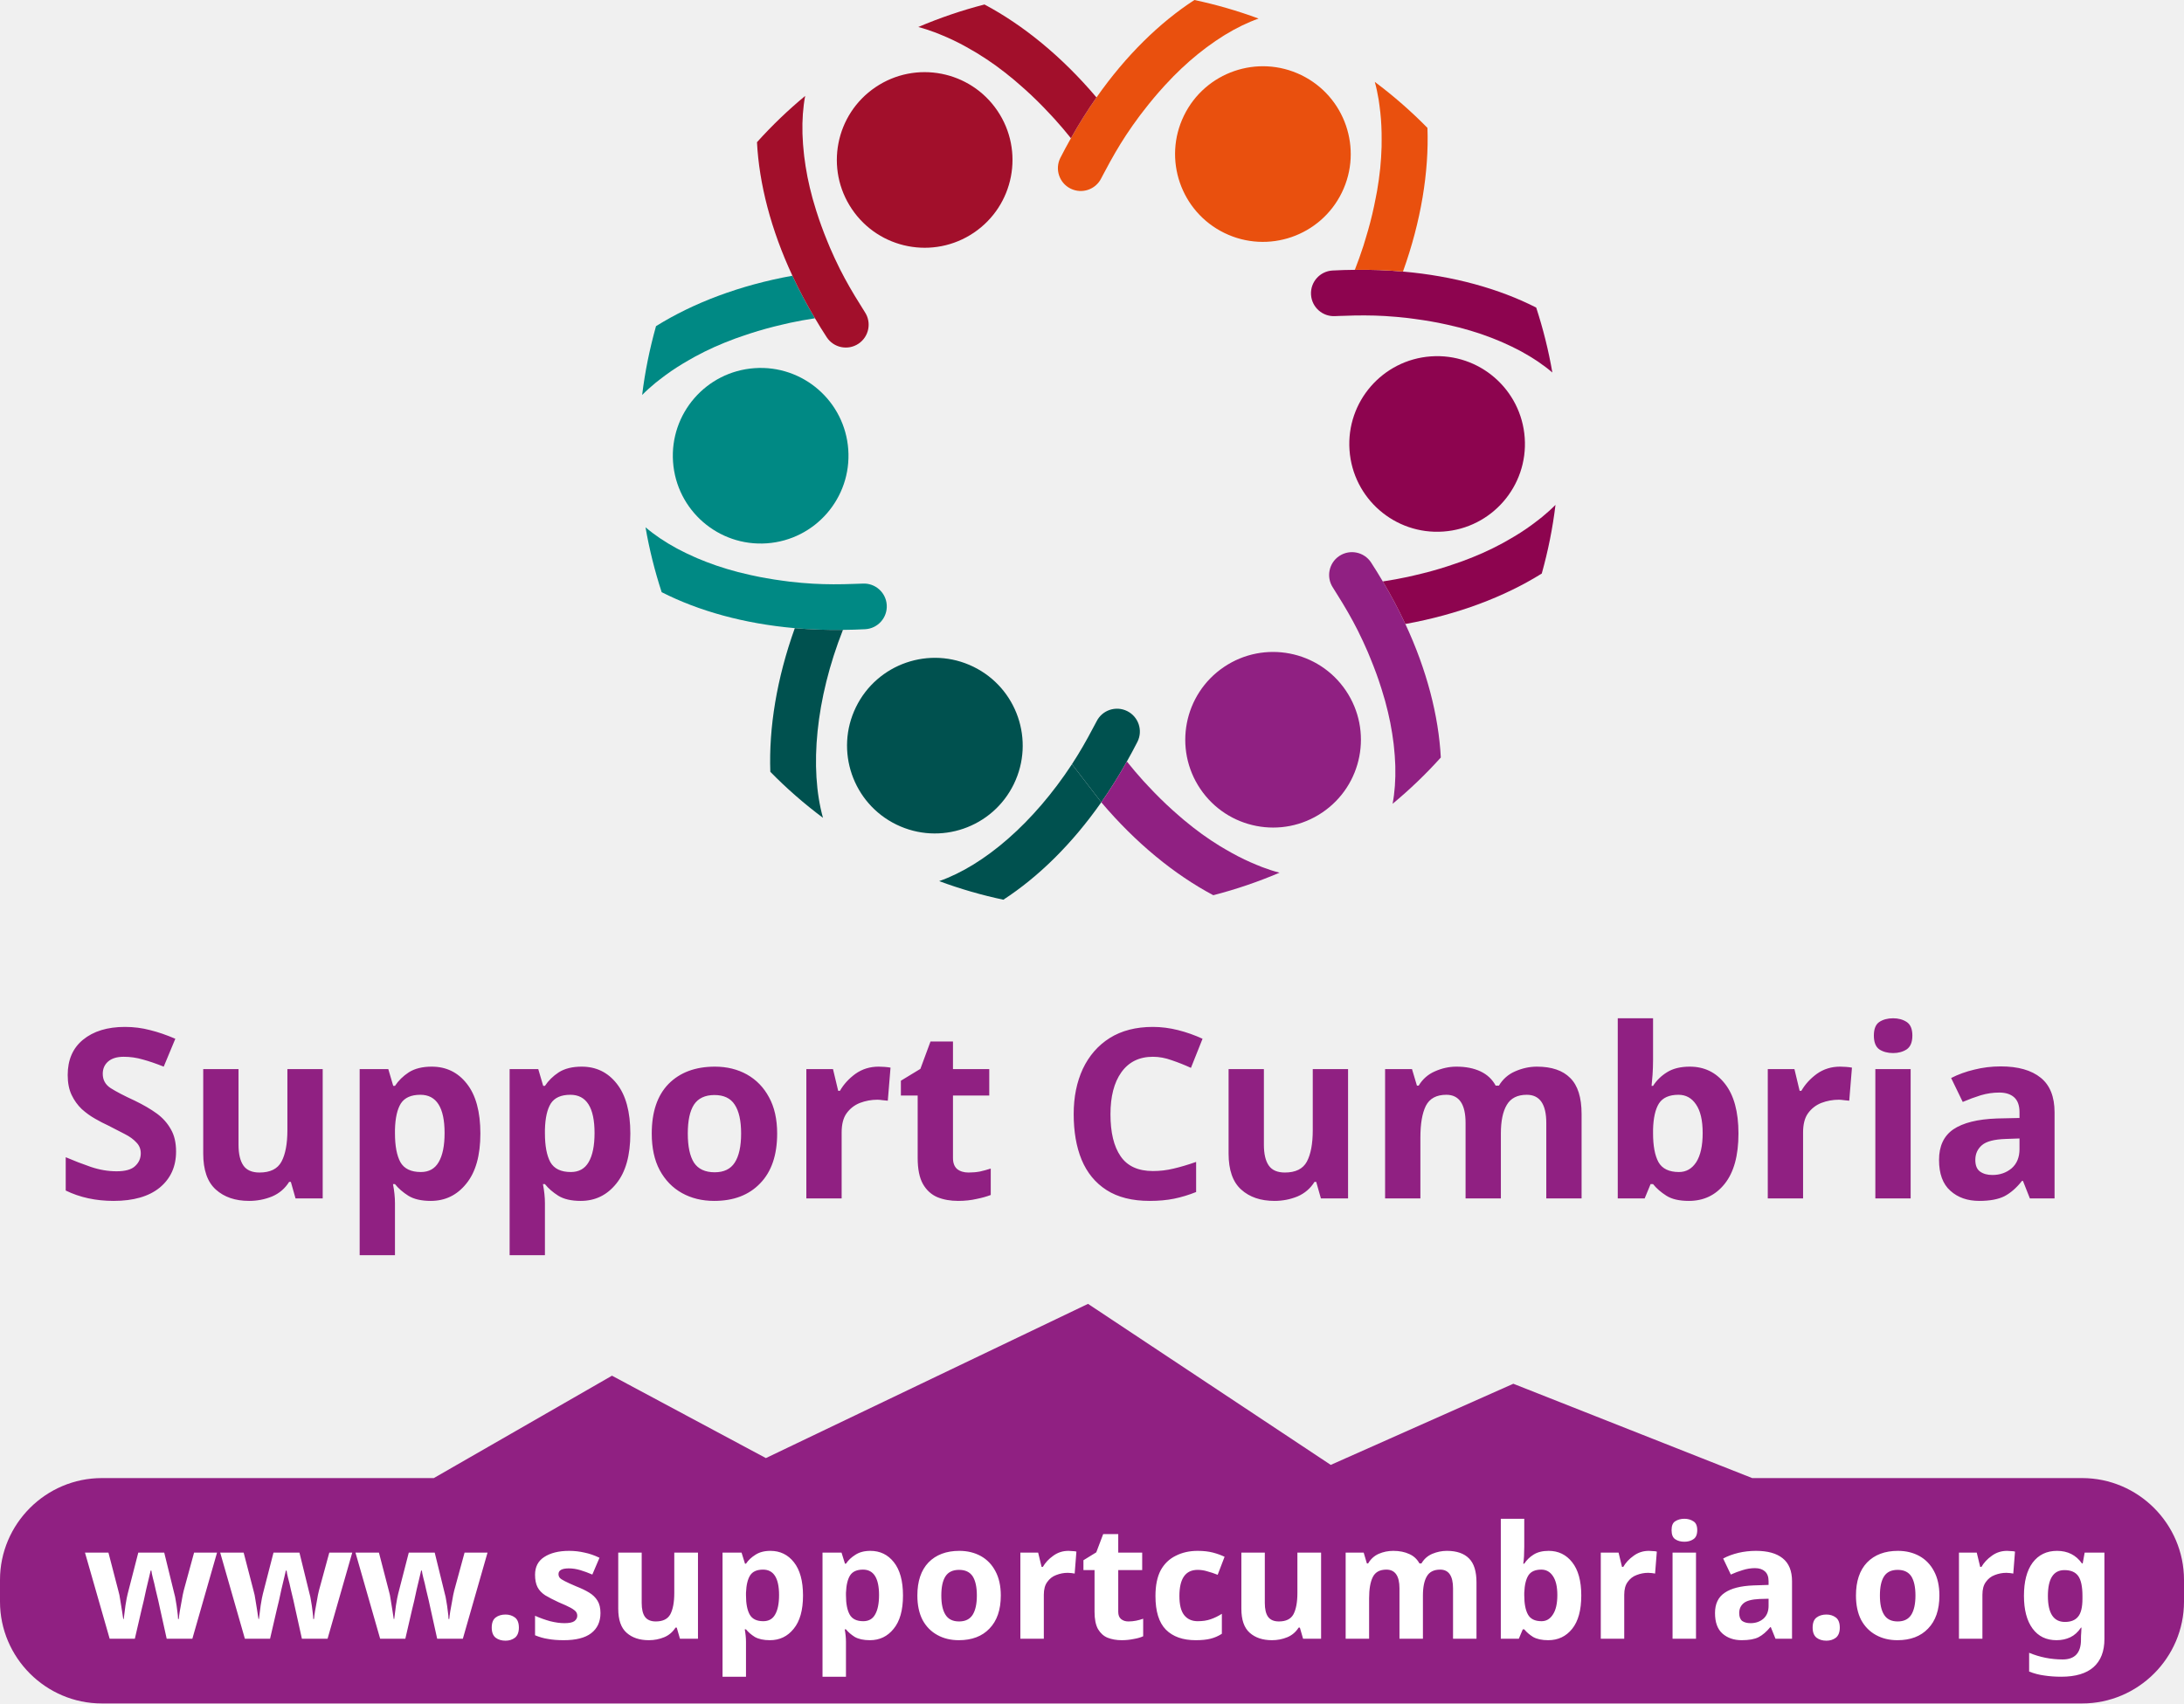
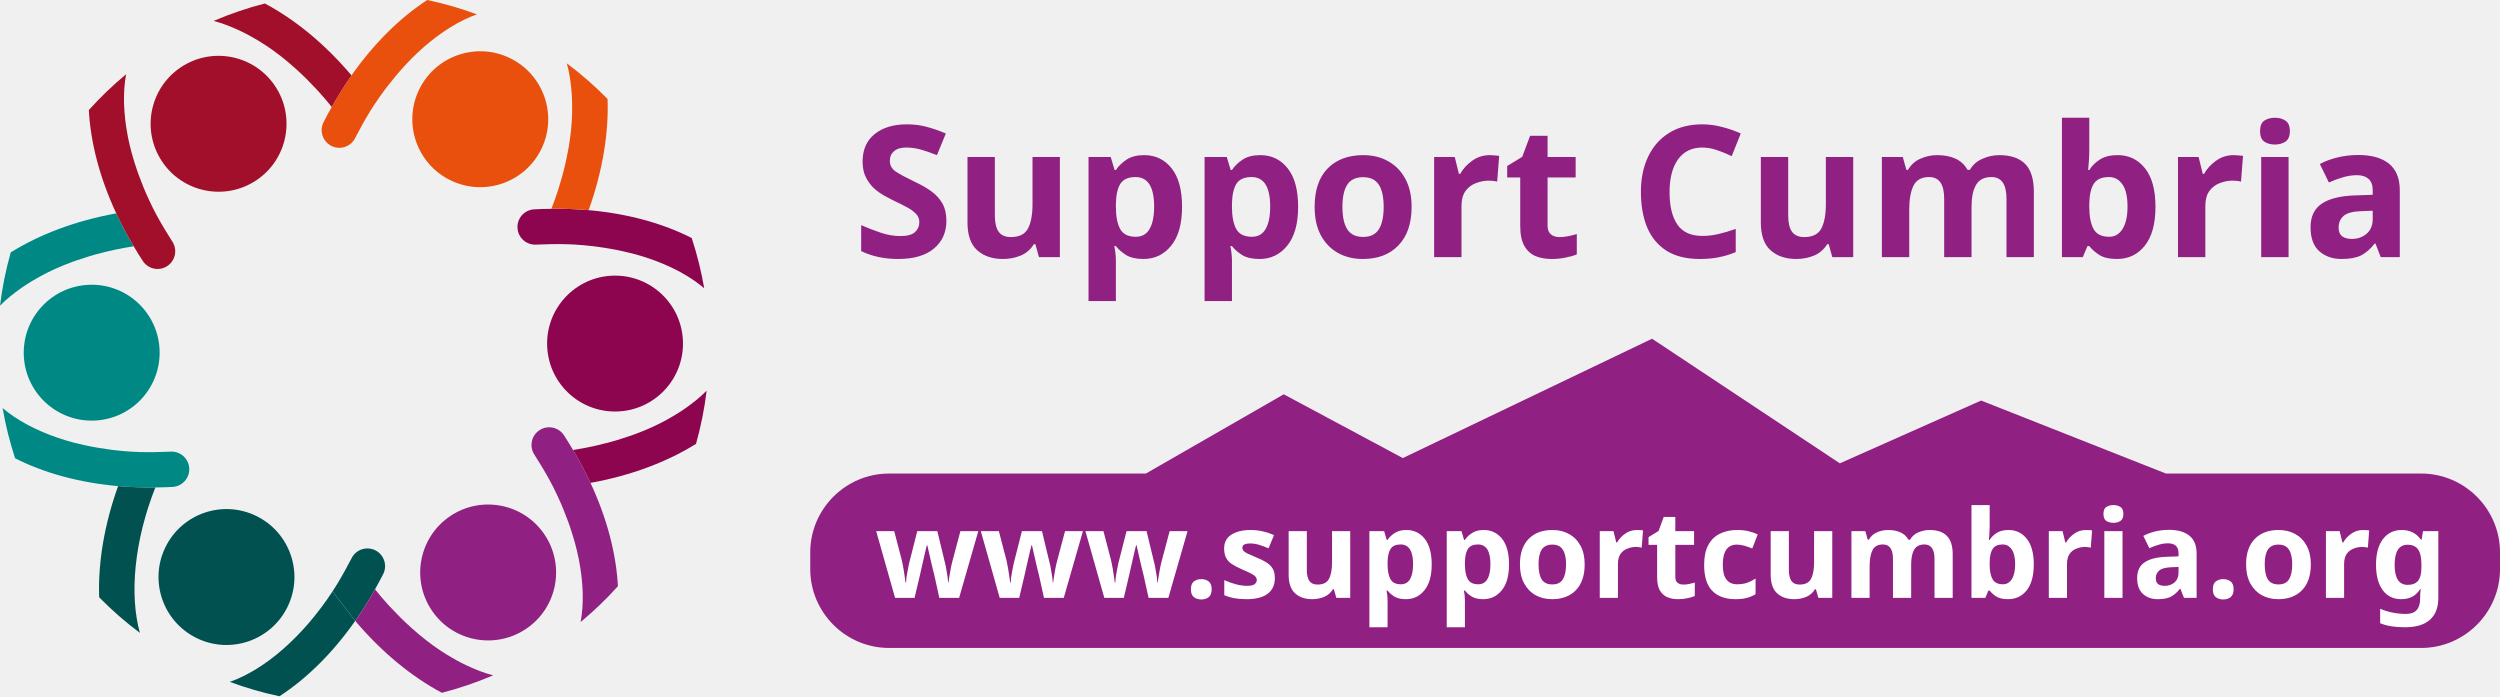
- <svg xmlns="http://www.w3.org/2000/svg" viewBox="0 0 184.32 143.798" height="143.798" width="184.32" xml:space="preserve" id="svg2" version="1.1">
+ <svg xmlns="http://www.w3.org/2000/svg" version="1.1" id="svg2" xml:space="preserve" width="272.704" height="75.949" viewBox="0 0 272.704 75.949">
  <defs id="defs6">
-     <clipPath id="clipPath18" clipPathUnits="userSpaceOnUse">
-       <path id="path16" d="M 0,595.276 H 841.89 V 0 H 0 Z" />
+     <clipPath clipPathUnits="userSpaceOnUse" id="clipPath18">
+       <path d="M 0,595.276 H 841.89 V 0 H 0 Z" id="path16" />
    </clipPath>
-     <clipPath id="clipPath34" clipPathUnits="userSpaceOnUse">
-       <path id="path32" d="M 0,595.276 H 841.89 V 0 H 0 Z" />
-     </clipPath>
-     <clipPath id="clipPath206" clipPathUnits="userSpaceOnUse">
-       <path id="path204" d="M 0,595.276 H 841.89 V 0 H 0 Z" />
-     </clipPath>
-     <clipPath id="clipPath222" clipPathUnits="userSpaceOnUse">
-       <path id="path220" d="M 0,595.276 H 841.89 V 0 H 0 Z" />
-     </clipPath>
-     <clipPath id="clipPath494" clipPathUnits="userSpaceOnUse">
-       <path id="path492" d="M 0,595.276 H 841.89 V 0 H 0 Z" />
-     </clipPath>
-     <clipPath id="clipPath510" clipPathUnits="userSpaceOnUse">
-       <path id="path508" d="M 0,595.276 H 841.89 V 0 H 0 Z" />
-     </clipPath>
-     <clipPath id="clipPath782" clipPathUnits="userSpaceOnUse">
-       <path id="path780" d="M 0,595.276 H 841.89 V 0 H 0 Z" />
-     </clipPath>
-     <clipPath id="clipPath800" clipPathUnits="userSpaceOnUse">
-       <path id="path798" d="M 0,595.276 H 841.89 V 0 H 0 Z" />
-     </clipPath>
-     <clipPath id="clipPath1072" clipPathUnits="userSpaceOnUse">
-       <path id="path1070" d="M 0,595.276 H 841.89 V 0 H 0 Z" />
-     </clipPath>
-     <clipPath id="clipPath1088" clipPathUnits="userSpaceOnUse">
-       <path id="path1086" d="M 0,595.276 H 841.89 V 0 H 0 Z" />
+     <clipPath clipPathUnits="userSpaceOnUse" id="clipPath34">
+       <path d="M 0,595.276 H 841.89 V 0 H 0 Z" id="path32" />
    </clipPath>
  </defs>
-   <g transform="matrix(1.333333,0,0,-1.333333,-391.0937,560.0356)" id="g10">
-     <g transform="translate(172.5254,-54.76657)" id="g12">
-       <g clip-path="url(#clipPath18)" id="g14">
-         <g transform="translate(252.5879,381.2141)" id="g20">
-           <path id="path22" style="fill:#902082;fill-opacity:1;fill-rule:nonzero;stroke:none" d="M 0,0 H -20.883 L -36.005,5.972 -47.561,0.835 -62.925,11.03 -83.315,1.266 -93.056,6.482 -104.334,0 h -21.013 c -3.546,0 -6.446,-2.901 -6.446,-6.446 v -1.376 c 0,-3.546 2.9,-6.447 6.446,-6.447 H 0 c 3.546,0 6.447,2.901 6.447,6.447 v 1.376 C 6.447,-2.901 3.546,0 0,0" />
-         </g>
+   <g transform="matrix(1.333333,0,0,-1.333333,-72.67609,559.9403)" id="g12">
+     <g clip-path="url(#clipPath18)" id="g14">
+       <g transform="translate(252.5879,381.2141)" id="g20">
+         <path id="path22" style="fill:#902082;fill-opacity:1;fill-rule:nonzero;stroke:none" d="M 0,0 H -20.883 L -36.005,5.972 -47.561,0.835 -62.925,11.03 -83.315,1.266 -93.056,6.482 -104.334,0 h -21.013 c -3.546,0 -6.446,-2.901 -6.446,-6.446 v -1.376 c 0,-3.546 2.9,-6.447 6.446,-6.447 H 0 c 3.546,0 6.447,2.901 6.447,6.447 v 1.376 C 6.447,-2.901 3.546,0 0,0" />
      </g>
    </g>
-     <text y="-316.277" x="298.607" id="text26" style="font-variant:normal;font-weight:bold;font-stretch:normal;font-size:10px;font-family:'Futura Md BT';-inkscape-font-specification:FuturaBT-Bold;writing-mode:lr-tb;fill:#ffffff;fill-opacity:1;fill-rule:nonzero;stroke:none" transform="scale(1,-1)">
-       <tspan id="tspan24" y="-316.277" x="298.607 306.697 314.787 322.151 325.331 330.231 336.601 343.261 349.921 356.211 360.741 364.331 369.001 375.371 384.911 391.571 396.101 399.281 405.941 409.121 415.411 419.941">www.supportcumbria.org</tspan>
-     </text>
-     <g transform="translate(172.5254,-54.76657)" id="g28">
-       <g clip-path="url(#clipPath34)" id="g30">
-         <g transform="translate(176.9233,436.4885)" id="g36">
-           <path id="path38" style="fill:#008984;fill-opacity:1;fill-rule:nonzero;stroke:none" d="m 0,0 c 0,0.005 0,0.009 -0.001,0.014 -0.056,0.79 -0.737,1.39 -1.53,1.342 C -1.711,1.345 -1.888,1.346 -2.067,1.338 -2.946,1.303 -3.814,1.302 -4.66,1.35 -5.166,1.378 -5.662,1.425 -6.152,1.481 -6.297,1.498 -6.438,1.519 -6.581,1.538 -6.935,1.585 -7.284,1.639 -7.627,1.7 c -0.144,0.025 -0.287,0.051 -0.429,0.079 -0.38,0.075 -0.752,0.158 -1.117,0.25 -0.079,0.02 -0.161,0.037 -0.241,0.057 -0.461,0.122 -0.91,0.256 -1.343,0.403 -0.012,0.004 -0.023,0.008 -0.034,0.012 -0.415,0.141 -0.811,0.296 -1.195,0.458 -0.065,0.028 -0.128,0.057 -0.192,0.085 -0.348,0.153 -0.683,0.314 -1.004,0.484 -0.042,0.022 -0.084,0.043 -0.125,0.066 -0.739,0.401 -1.398,0.845 -1.962,1.328 0.24,-1.395 0.585,-2.767 1.022,-4.109 2.344,-1.192 5.225,-1.996 8.428,-2.277 0.988,-0.086 2.004,-0.125 3.046,-0.11 0.469,0.008 0.939,0.014 1.417,0.043 C -0.559,-1.482 0.048,-0.797 0,0" />
-         </g>
-         <g transform="translate(169.3315,440.3947)" id="g40">
-           <path id="path42" style="fill:#008984;fill-opacity:1;fill-rule:nonzero;stroke:none" d="M 0,0 C 3.063,0.215 5.371,2.872 5.156,5.935 4.941,8.997 2.284,11.306 -0.778,11.09 -3.841,10.875 -6.149,8.218 -5.935,5.156 -5.719,2.093 -3.062,-0.215 0,0" />
-         </g>
-         <g transform="translate(167.7793,453.5139)" id="g44">
-           <path id="path46" style="fill:#008984;fill-opacity:1;fill-rule:nonzero;stroke:none" d="M 0,0 C 0.325,0.113 0.655,0.221 0.993,0.323 1.163,0.374 1.333,0.422 1.506,0.47 1.849,0.565 2.197,0.651 2.551,0.733 2.711,0.77 2.869,0.81 3.032,0.844 3.542,0.952 4.061,1.049 4.59,1.128 4.593,1.129 4.597,1.129 4.601,1.13 4.066,2.024 3.592,2.923 3.173,3.823 -0.155,3.222 -3.106,2.1 -5.461,0.63 c -0.403,-1.443 -0.702,-2.898 -0.877,-4.356 0,0 0.001,10e-4 0.001,10e-4 0.26,0.265 0.548,0.521 0.852,0.772 0.094,0.078 0.197,0.154 0.296,0.231 0.222,0.173 0.451,0.342 0.692,0.508 0.12,0.082 0.242,0.163 0.367,0.243 0.251,0.161 0.511,0.317 0.779,0.469 0.121,0.068 0.237,0.138 0.36,0.204 0.394,0.212 0.801,0.417 1.227,0.608 0.427,0.191 0.873,0.369 1.329,0.539 0.143,0.052 0.29,0.1 0.435,0.151" />
-         </g>
-         <g transform="translate(172.3691,454.6423)" id="g48">
-           <path id="path50" style="fill:#008984;fill-opacity:1;fill-rule:nonzero;stroke:none" d="M 0,0 C 0.003,0 0.007,0.001 0.011,0.001 V 0.002 C 0.007,0.001 0.003,0 0,0" />
-         </g>
-         <g transform="translate(170.811,454.3581)" id="g52">
-           <path id="path54" style="fill:#008984;fill-opacity:1;fill-rule:nonzero;stroke:none" d="M 0,0 C -0.163,-0.034 -0.32,-0.074 -0.481,-0.111 -0.32,-0.074 -0.163,-0.034 0,0" />
-         </g>
-         <g transform="translate(164.7451,439.5324)" id="g56">
-           <path id="path58" style="fill:#008984;fill-opacity:1;fill-rule:nonzero;stroke:none" d="M 0,0 C 0.064,-0.028 0.127,-0.057 0.192,-0.084 0.127,-0.057 0.064,-0.028 0,0" />
-         </g>
-         <g transform="translate(163.7412,440.0168)" id="g60">
-           <path id="path62" style="fill:#008984;fill-opacity:1;fill-rule:nonzero;stroke:none" d="M 0,0 C -0.042,0.022 -0.084,0.043 -0.125,0.065 -0.084,0.043 -0.042,0.022 0,0" />
-         </g>
-         <g transform="translate(167.3442,453.3625)" id="g64">
-           <path id="path66" style="fill:#008984;fill-opacity:1;fill-rule:nonzero;stroke:none" d="M 0,0 C 0.143,0.053 0.29,0.101 0.435,0.151 0.29,0.101 0.143,0.053 0,0" />
-         </g>
-         <g transform="translate(166.0156,452.8239)" id="g68">
-           <path id="path70" style="fill:#008984;fill-opacity:1;fill-rule:nonzero;stroke:none" d="M 0,0 Z" />
-         </g>
-         <g transform="translate(163.6494,451.5427)" id="g72">
-           <path id="path74" style="fill:#008984;fill-opacity:1;fill-rule:nonzero;stroke:none" d="M 0,0 C -0.125,-0.08 -0.247,-0.161 -0.367,-0.243 -0.247,-0.161 -0.125,-0.08 0,0" />
-         </g>
-         <g transform="translate(167.5098,438.5749)" id="g76">
-           <path id="path78" style="fill:#008984;fill-opacity:1;fill-rule:nonzero;stroke:none" d="M 0,0 C 0.079,-0.021 0.161,-0.038 0.241,-0.058 0.161,-0.038 0.079,-0.021 0,0" />
-         </g>
-         <g transform="translate(168.8672,438.2673)" id="g80">
-           <path id="path82" style="fill:#008984;fill-opacity:1;fill-rule:nonzero;stroke:none" d="M 0,0 C 0.142,-0.028 0.285,-0.054 0.429,-0.079 0.285,-0.054 0.142,-0.028 0,0" />
-         </g>
-         <g transform="translate(164.7881,452.216)" id="g84">
-           <path id="path86" style="fill:#008984;fill-opacity:1;fill-rule:nonzero;stroke:none" d="M 0,0 C -0.123,-0.066 -0.239,-0.136 -0.359,-0.204 -0.239,-0.136 -0.123,-0.066 0,0" />
-         </g>
-         <g transform="translate(166.1323,438.9895)" id="g88">
-           <path id="path90" style="fill:#008984;fill-opacity:1;fill-rule:nonzero;stroke:none" d="M 0,0 C 0.011,-0.004 0.022,-0.008 0.034,-0.012 0.022,-0.008 0.011,-0.004 0,0" />
-         </g>
-         <g transform="translate(162.5903,450.7917)" id="g92">
-           <path id="path94" style="fill:#008984;fill-opacity:1;fill-rule:nonzero;stroke:none" d="M 0,0 C -0.099,-0.077 -0.202,-0.152 -0.296,-0.231 -0.202,-0.152 -0.099,-0.077 0,0" />
-         </g>
-         <g transform="translate(170.3423,438.0266)" id="g96">
-           <path id="path98" style="fill:#008984;fill-opacity:1;fill-rule:nonzero;stroke:none" d="M 0,0 C 0.143,-0.019 0.284,-0.04 0.429,-0.057 0.285,-0.04 0.143,-0.019 0,0" />
-         </g>
-         <g transform="translate(169.2852,453.9841)" id="g100">
-           <path id="path102" style="fill:#008984;fill-opacity:1;fill-rule:nonzero;stroke:none" d="M 0,0 C -0.173,-0.048 -0.343,-0.097 -0.513,-0.147 -0.343,-0.097 -0.172,-0.048 0,0" />
-         </g>
-         <g transform="translate(190.5029,424.0002)" id="g104">
-           <path id="path106" style="fill:#00514f;fill-opacity:1;fill-rule:nonzero;stroke:none" d="M 0,0 C 0.569,0.813 1.111,1.673 1.619,2.583 1.847,2.994 2.076,3.403 2.29,3.832 2.646,4.547 2.356,5.415 1.642,5.772 1.638,5.773 1.634,5.776 1.629,5.778 0.917,6.125 0.057,5.834 -0.297,5.124 -0.378,4.962 -0.467,4.81 -0.551,4.65 -0.959,3.872 -1.393,3.119 -1.857,2.411 V 2.41" />
-         </g>
-         <g transform="translate(182.4048,432.5827)" id="g108">
-           <path id="path110" style="fill:#00514f;fill-opacity:1;fill-rule:nonzero;stroke:none" d="m 0,0 c -2.76,1.345 -6.087,0.198 -7.433,-2.562 -1.344,-2.759 -0.197,-6.087 2.562,-7.432 2.761,-1.345 6.088,-0.198 7.433,2.562 C 3.907,-4.672 2.76,-1.345 0,0" />
-         </g>
-         <g transform="translate(171.104,435.0246)" id="g112">
-           <path id="path114" style="fill:#00514f;fill-opacity:1;fill-rule:nonzero;stroke:none" d="m 0,0 c -1.147,-3.191 -1.649,-6.315 -1.55,-9.096 1.024,-1.045 2.137,-2.019 3.332,-2.912 C 0.916,-8.882 1.316,-4.492 3.046,-0.11 2.004,-0.125 0.989,-0.086 0,0" />
-         </g>
-         <g transform="translate(188.646,426.4104)" id="g116">
-           <path id="path118" style="fill:#00514f;fill-opacity:1;fill-rule:nonzero;stroke:none" d="m 0,0 v 0 c -2.435,-3.717 -5.545,-6.397 -8.404,-7.402 1.34,-0.498 2.697,-0.887 4.062,-1.177 2.21,1.434 4.351,3.53 6.199,6.169" />
-         </g>
-         <g transform="translate(207.3662,433.5261)" id="g120">
-           <path id="path122" style="fill:#902082;fill-opacity:1;fill-rule:nonzero;stroke:none" d="M 0,0 C -0.196,0.453 -0.404,0.906 -0.632,1.359 -0.404,0.906 -0.196,0.453 0,0" />
-         </g>
-         <g transform="translate(208.9424,423.9045)" id="g124">
-           <path id="path126" style="fill:#902082;fill-opacity:1;fill-rule:nonzero;stroke:none" d="M 0,0 C 0.138,0.731 0.193,1.526 0.171,2.369 0.192,1.527 0.137,0.731 0,0" />
-         </g>
-         <g transform="translate(205.9854,431.0686)" id="g128">
-           <path id="path130" style="fill:#902082;fill-opacity:1;fill-rule:nonzero;stroke:none" d="m 0,0 c -1.717,2.544 -5.172,3.215 -7.717,1.498 -2.545,-1.718 -3.216,-5.173 -1.498,-7.718 1.717,-2.545 5.173,-3.215 7.717,-1.498 C 1.047,-6 1.718,-2.545 0,0" />
-         </g>
-         <g transform="translate(209.7495,435.2883)" id="g132">
-           <path id="path134" style="fill:#902082;fill-opacity:1;fill-rule:nonzero;stroke:none" d="M 0,0 V 0 C -0.419,0.899 -0.893,1.798 -1.428,2.693 -1.668,3.096 -1.909,3.499 -2.173,3.899 -2.614,4.565 -3.511,4.748 -4.177,4.308 -4.181,4.305 -4.185,4.302 -4.189,4.3 -4.845,3.857 -5.023,2.966 -4.586,2.304 -4.486,2.153 -4.398,2 -4.302,1.848 c 0.47,-0.744 0.905,-1.495 1.286,-2.251 0.229,-0.453 0.436,-0.907 0.633,-1.359 0.057,-0.134 0.11,-0.267 0.165,-0.4 0.136,-0.33 0.265,-0.66 0.384,-0.987 0.049,-0.138 0.099,-0.274 0.145,-0.411 0.126,-0.369 0.24,-0.735 0.344,-1.098 0.022,-0.077 0.047,-0.154 0.068,-0.231 0.126,-0.462 0.235,-0.918 0.324,-1.367 0.003,-0.014 0.005,-0.027 0.007,-0.041 0.084,-0.428 0.15,-0.849 0.2,-1.262 0.008,-0.068 0.015,-0.136 0.022,-0.204 0.042,-0.382 0.071,-0.757 0.083,-1.122 0.002,-0.044 0.004,-0.087 0.005,-0.13 0.022,-0.842 -0.033,-1.637 -0.171,-2.369 1.079,0.895 2.099,1.872 3.051,2.93 C 2.106,-5.823 1.362,-2.92 0,0" />
-         </g>
-         <g transform="translate(200.3525,420.031)" id="g136">
-           <path id="path138" style="fill:#902082;fill-opacity:1;fill-rule:nonzero;stroke:none" d="m 0,0 c -0.264,0.107 -0.53,0.223 -0.797,0.352 -0.128,0.061 -0.257,0.125 -0.385,0.191 -0.269,0.139 -0.539,0.29 -0.809,0.448 -0.114,0.068 -0.229,0.131 -0.343,0.202 -0.382,0.236 -0.764,0.487 -1.145,0.763 0,0 -10e-4,0 -10e-4,0.001 -0.379,0.273 -0.755,0.57 -1.128,0.88 -0.116,0.095 -0.23,0.198 -0.344,0.296 -0.262,0.226 -0.522,0.459 -0.779,0.702 -0.128,0.121 -0.256,0.244 -0.383,0.369 -0.254,0.25 -0.504,0.509 -0.752,0.775 -0.111,0.12 -0.223,0.235 -0.333,0.357 C -7.55,5.728 -7.896,6.13 -8.231,6.552 -8.739,5.642 -9.28,4.782 -9.85,3.969 c 2.187,-2.584 4.636,-4.579 7.09,-5.884 1.431,0.369 2.832,0.846 4.192,1.426 -0.36,0.093 -0.726,0.215 -1.096,0.353 C 0.225,-0.095 0.112,-0.045 0,0" />
-         </g>
-         <g transform="translate(219.0532,451.2092)" id="g140">
-           <path id="path142" style="fill:#8d044f;fill-opacity:1;fill-rule:nonzero;stroke:none" d="M 0,0 C -0.564,0.484 -1.224,0.93 -1.964,1.332 -1.226,0.93 -0.564,0.484 0,0" />
-         </g>
-         <g transform="translate(208.4395,454.7868)" id="g144">
-           <path id="path146" style="fill:#8d044f;fill-opacity:1;fill-rule:nonzero;stroke:none" d="M 0,0 C 0.506,-0.029 1.002,-0.075 1.492,-0.132 1.002,-0.076 0.506,-0.029 0,0" />
-         </g>
-         <g transform="translate(217.3047,447.0749)" id="g148">
-           <path id="path150" style="fill:#8d044f;fill-opacity:1;fill-rule:nonzero;stroke:none" d="M 0,0 C -0.215,3.063 -2.872,5.371 -5.935,5.156 -8.997,4.94 -11.306,2.283 -11.09,-0.779 -10.875,-3.842 -8.218,-6.15 -5.156,-5.935 -2.093,-5.72 0.215,-3.063 0,0" />
-         </g>
-         <g transform="translate(209.9316,454.655)" id="g152">
-           <path id="path154" style="fill:#8d044f;fill-opacity:1;fill-rule:nonzero;stroke:none" d="m 0,0 c 0.145,-0.017 0.287,-0.038 0.43,-0.057 0.354,-0.047 0.704,-0.1 1.048,-0.162 0.143,-0.025 0.285,-0.051 0.426,-0.078 0.382,-0.076 0.757,-0.16 1.123,-0.252 0.078,-0.019 0.159,-0.036 0.236,-0.056 0.462,-0.122 0.912,-0.256 1.345,-0.403 0.014,-0.005 0.026,-0.01 0.04,-0.015 0.412,-0.141 0.808,-0.294 1.19,-0.457 0.065,-0.027 0.128,-0.056 0.191,-0.084 0.35,-0.154 0.688,-0.316 1.01,-0.487 0.039,-0.021 0.079,-0.042 0.118,-0.063 0.74,-0.402 1.4,-0.847 1.965,-1.332 C 8.882,-2.051 8.538,-0.677 8.1,0.666 5.754,1.86 2.872,2.665 -0.333,2.945 -1.323,3.032 -2.338,3.071 -3.38,3.055 -3.85,3.048 -4.319,3.041 -4.797,3.012 -5.594,2.964 -6.202,2.279 -6.153,1.481 c 0,-0.004 10e-4,-0.009 10e-4,-0.014 0.055,-0.79 0.737,-1.389 1.529,-1.342 0.181,0.012 0.358,0.011 0.538,0.018 0.878,0.036 1.747,0.037 2.593,-0.011 0,0 0.548,-0.023 0,0 v 0 C -0.986,0.103 -0.49,0.056 0,0" />
-         </g>
-         <g transform="translate(219.252,442.8288)" id="g156">
-           <path id="path158" style="fill:#8d044f;fill-opacity:1;fill-rule:nonzero;stroke:none" d="M 0,0 C -0.261,-0.264 -0.549,-0.521 -0.854,-0.772 -0.945,-0.848 -1.044,-0.92 -1.14,-0.995 -1.365,-1.17 -1.598,-1.343 -1.843,-1.51 -1.96,-1.59 -2.079,-1.669 -2.201,-1.748 -2.455,-1.911 -2.721,-2.069 -2.993,-2.224 -3.109,-2.29 -3.221,-2.357 -3.34,-2.421 -3.735,-2.633 -4.143,-2.838 -4.571,-3.03 -4.575,-3.032 -4.58,-3.033 -4.584,-3.035 -5.006,-3.225 -5.448,-3.4 -5.899,-3.568 -6.041,-3.62 -6.187,-3.668 -6.331,-3.718 -6.657,-3.832 -6.988,-3.94 -7.327,-4.042 -7.496,-4.092 -7.665,-4.141 -7.836,-4.188 -8.18,-4.283 -8.53,-4.37 -8.884,-4.452 -9.043,-4.489 -9.2,-4.528 -9.361,-4.562 c -0.514,-0.108 -1.036,-0.207 -1.569,-0.286 0.534,-0.894 1.009,-1.793 1.428,-2.693 3.328,0.601 6.277,1.723 8.633,3.193 C -0.465,-2.908 -0.175,-1.456 0,0" />
-         </g>
-         <g transform="translate(209.8906,438.2668)" id="g160">
-           <path id="path162" style="fill:#8d044f;fill-opacity:1;fill-rule:nonzero;stroke:none" d="M 0,0 C -0.514,-0.108 -1.036,-0.207 -1.569,-0.286 -1.036,-0.207 -0.514,-0.108 0,0" />
-         </g>
-         <g transform="translate(203.168,470.0363)" id="g164">
-           <path id="path166" style="fill:#e9500e;fill-opacity:1;fill-rule:nonzero;stroke:none" d="m 0,0 c -2.76,1.345 -6.087,0.198 -7.433,-2.562 -1.344,-2.76 -0.197,-6.087 2.562,-7.432 2.76,-1.345 6.088,-0.198 7.433,2.561 C 3.907,-4.673 2.76,-1.345 0,0" />
-         </g>
-         <g transform="translate(211.1479,466.696)" id="g168">
-           <path id="path170" style="fill:#e9500e;fill-opacity:1;fill-rule:nonzero;stroke:none" d="m 0,0 c -1.024,1.045 -2.137,2.019 -3.332,2.913 10e-4,-0.002 10e-4,-0.003 10e-4,-0.004 0.099,-0.356 0.176,-0.733 0.242,-1.12 0.021,-0.122 0.035,-0.248 0.052,-0.372 0.038,-0.278 0.071,-0.562 0.093,-0.853 0.011,-0.146 0.02,-0.292 0.027,-0.441 0.015,-0.296 0.019,-0.6 0.017,-0.908 -10e-4,-0.138 10e-4,-0.274 -0.003,-0.414 -0.014,-0.447 -0.04,-0.901 -0.087,-1.366 0,-10e-4 -10e-4,-0.002 -10e-4,-0.003 -0.047,-0.465 -0.116,-0.939 -0.197,-1.417 -0.026,-0.15 -0.058,-0.301 -0.087,-0.452 -0.064,-0.338 -0.136,-0.679 -0.217,-1.022 -0.041,-0.172 -0.083,-0.344 -0.128,-0.517 -0.089,-0.344 -0.19,-0.691 -0.296,-1.038 -0.047,-0.157 -0.092,-0.313 -0.143,-0.47 -0.164,-0.499 -0.339,-1 -0.537,-1.502 1.042,0.016 2.057,-0.023 3.046,-0.11 C -0.403,-5.905 0.1,-2.781 0,0" />
-         </g>
-         <g transform="translate(198.3237,472.5813)" id="g172">
-           <path id="path174" style="fill:#e9500e;fill-opacity:1;fill-rule:nonzero;stroke:none" d="m 0,0 c 0.719,0.44 1.435,0.789 2.136,1.036 -1.34,0.497 -2.697,0.886 -4.062,1.176 -2.21,-1.434 -4.35,-3.53 -6.199,-6.169 -0.569,-0.813 -1.111,-1.672 -1.618,-2.583 -0.229,-0.41 -0.458,-0.82 -0.672,-1.249 -0.356,-0.714 -0.066,-1.583 0.648,-1.939 0.004,-0.002 0.009,-0.004 0.013,-0.006 0.712,-0.347 1.572,-0.057 1.927,0.653 0.08,0.163 0.17,0.315 0.253,0.475 0.408,0.778 0.842,1.53 1.306,2.239 v 0 c 0.002,0.003 0.003,0.005 0.005,0.007 0.276,0.421 0.563,0.825 0.854,1.218 0.088,0.119 0.179,0.232 0.268,0.348 0.217,0.282 0.437,0.557 0.661,0.823 0.094,0.112 0.188,0.222 0.283,0.331 0.256,0.293 0.515,0.576 0.778,0.847 0.056,0.057 0.111,0.118 0.167,0.175 0.336,0.339 0.677,0.662 1.022,0.964 0.009,0.008 0.019,0.015 0.028,0.024 0.329,0.287 0.662,0.555 0.996,0.806 0.055,0.041 0.11,0.081 0.165,0.121 0.31,0.227 0.62,0.439 0.929,0.632 C -0.074,-0.047 -0.037,-0.022 0,0" />
-         </g>
-         <g transform="translate(200.46,473.6169)" id="g176">
-           <path id="path178" style="fill:#e9500e;fill-opacity:1;fill-rule:nonzero;stroke:none" d="M 0,0 C -0.702,-0.247 -1.417,-0.596 -2.136,-1.036 -1.418,-0.597 -0.702,-0.247 0,0" />
-         </g>
-         <g transform="translate(171.7588,468.719)" id="g180">
-           <path id="path182" style="fill:#a20f2b;fill-opacity:1;fill-rule:nonzero;stroke:none" d="M 0,0 C -0.137,-0.73 -0.192,-1.523 -0.171,-2.365 -0.192,-1.524 -0.137,-0.73 0,0" />
-         </g>
-         <g transform="translate(175.5381,455.0324)" id="g184">
-           <path id="path186" style="fill:#a20f2b;fill-opacity:1;fill-rule:nonzero;stroke:none" d="M 0,0 C -0.1,0.151 -0.187,0.305 -0.283,0.457 -0.754,1.2 -1.188,1.951 -1.57,2.708 -1.572,2.711 -1.573,2.714 -1.575,2.717 -1.801,3.167 -2.007,3.616 -2.202,4.065 -2.26,4.2 -2.313,4.334 -2.369,4.469 -2.504,4.798 -2.632,5.125 -2.75,5.452 -2.801,5.59 -2.85,5.729 -2.897,5.866 -3.022,6.233 -3.137,6.598 -3.24,6.959 -3.262,7.038 -3.288,7.117 -3.309,7.194 -3.435,7.655 -3.543,8.111 -3.633,8.559 -3.636,8.575 -3.638,8.59 -3.641,8.606 -3.724,9.031 -3.789,9.449 -3.839,9.86 c -0.009,0.071 -0.016,0.141 -0.023,0.211 -0.042,0.379 -0.07,0.751 -0.082,1.114 -0.002,0.045 -0.005,0.091 -0.006,0.137 -0.022,0.841 0.034,1.634 0.171,2.365 0,0 0,0.001 0,0.001 -1.079,-0.895 -2.099,-1.872 -3.05,-2.93 0.137,-2.631 0.882,-5.533 2.243,-8.453 0.419,-0.9 0.893,-1.799 1.428,-2.693 0.241,-0.404 0.481,-0.807 0.746,-1.206 0.44,-0.666 1.337,-0.85 2.003,-0.409 0.004,0.002 0.008,0.005 0.012,0.008 C 0.259,-1.552 0.437,-0.662 0,0" />
-         </g>
-         <g transform="translate(183.9316,467.7766)" id="g188">
-           <path id="path190" style="fill:#a20f2b;fill-opacity:1;fill-rule:nonzero;stroke:none" d="m 0,0 c -1.718,2.544 -5.173,3.215 -7.718,1.498 -2.545,-1.718 -3.215,-5.173 -1.497,-7.718 1.717,-2.545 5.173,-3.215 7.717,-1.498 C 1.047,-6 1.717,-2.545 0,0" />
-         </g>
-         <g transform="translate(183.1099,474.509)" id="g192">
-           <path id="path194" style="fill:#a20f2b;fill-opacity:1;fill-rule:nonzero;stroke:none" d="m 0,0 c -1.432,-0.369 -2.833,-0.846 -4.192,-1.426 0.001,0 0.001,0 0.002,0 0.358,-0.094 0.725,-0.216 1.094,-0.353 0.111,-0.041 0.222,-0.09 0.334,-0.136 0.265,-0.107 0.532,-0.224 0.801,-0.353 0.127,-0.061 0.253,-0.123 0.381,-0.189 0.27,-0.139 0.541,-0.291 0.813,-0.451 0.114,-0.067 0.226,-0.129 0.34,-0.199 0.382,-0.237 0.764,-0.488 1.146,-0.763 L 0.72,-3.872 c 0.378,-0.273 0.754,-0.569 1.127,-0.879 0.117,-0.097 0.231,-0.199 0.346,-0.299 0.262,-0.225 0.521,-0.457 0.778,-0.7 0.128,-0.121 0.255,-0.243 0.382,-0.368 0.254,-0.251 0.504,-0.51 0.752,-0.777 0.112,-0.119 0.224,-0.234 0.333,-0.356 0.352,-0.392 0.698,-0.794 1.033,-1.216 0.507,0.91 1.049,1.77 1.618,2.583 C 4.903,-3.3 2.454,-1.305 0,0" />
-         </g>
+   </g>
+   <text y="65.216" x="95.433" id="text26" style="font-variant:normal;font-weight:bold;font-stretch:normal;font-size:13.333px;font-family:'Futura Md BT';-inkscape-font-specification:FuturaBT-Bold;writing-mode:lr-tb;fill:#ffffff;fill-opacity:1;fill-rule:nonzero;stroke:none;stroke-width:1.333">
+     <tspan style="stroke-width:1.333" id="tspan24" y="65.216" x="95.433 106.22 117.007 126.825 131.065 137.599 146.092 154.972 163.852 172.239 178.279 183.065 189.292 197.785 210.505 219.385 225.425 229.665 238.545 242.785 251.172 257.212">www.supportcumbria.org</tspan>
+   </text>
+   <g transform="matrix(1.333333,0,0,-1.333333,-215.2551,633.0577)" id="g28">
+     <g clip-path="url(#clipPath34)" id="g30">
+       <g transform="translate(176.9233,436.4885)" id="g36">
+         <path id="path38" style="fill:#008984;fill-opacity:1;fill-rule:nonzero;stroke:none" d="m 0,0 c 0,0.005 0,0.009 -0.001,0.014 -0.056,0.79 -0.737,1.39 -1.53,1.342 C -1.711,1.345 -1.888,1.346 -2.067,1.338 -2.946,1.303 -3.814,1.302 -4.66,1.35 -5.166,1.378 -5.662,1.425 -6.152,1.481 -6.297,1.498 -6.438,1.519 -6.581,1.538 -6.935,1.585 -7.284,1.639 -7.627,1.7 c -0.144,0.025 -0.287,0.051 -0.429,0.079 -0.38,0.075 -0.752,0.158 -1.117,0.25 -0.079,0.02 -0.161,0.037 -0.241,0.057 -0.461,0.122 -0.91,0.256 -1.343,0.403 -0.012,0.004 -0.023,0.008 -0.034,0.012 -0.415,0.141 -0.811,0.296 -1.195,0.458 -0.065,0.028 -0.128,0.057 -0.192,0.085 -0.348,0.153 -0.683,0.314 -1.004,0.484 -0.042,0.022 -0.084,0.043 -0.125,0.066 -0.739,0.401 -1.398,0.845 -1.962,1.328 0.24,-1.395 0.585,-2.767 1.022,-4.109 2.344,-1.192 5.225,-1.996 8.428,-2.277 0.988,-0.086 2.004,-0.125 3.046,-0.11 0.469,0.008 0.939,0.014 1.417,0.043 C -0.559,-1.482 0.048,-0.797 0,0" />
+       </g>
+       <g transform="translate(169.3315,440.3947)" id="g40">
+         <path id="path42" style="fill:#008984;fill-opacity:1;fill-rule:nonzero;stroke:none" d="M 0,0 C 3.063,0.215 5.371,2.872 5.156,5.935 4.941,8.997 2.284,11.306 -0.778,11.09 -3.841,10.875 -6.149,8.218 -5.935,5.156 -5.719,2.093 -3.062,-0.215 0,0" />
+       </g>
+       <g transform="translate(167.7793,453.5139)" id="g44">
+         <path id="path46" style="fill:#008984;fill-opacity:1;fill-rule:nonzero;stroke:none" d="M 0,0 C 0.325,0.113 0.655,0.221 0.993,0.323 1.163,0.374 1.333,0.422 1.506,0.47 1.849,0.565 2.197,0.651 2.551,0.733 2.711,0.77 2.869,0.81 3.032,0.844 3.542,0.952 4.061,1.049 4.59,1.128 4.593,1.129 4.597,1.129 4.601,1.13 4.066,2.024 3.592,2.923 3.173,3.823 -0.155,3.222 -3.106,2.1 -5.461,0.63 c -0.403,-1.443 -0.702,-2.898 -0.877,-4.356 0,0 0.001,10e-4 0.001,10e-4 0.26,0.265 0.548,0.521 0.852,0.772 0.094,0.078 0.197,0.154 0.296,0.231 0.222,0.173 0.451,0.342 0.692,0.508 0.12,0.082 0.242,0.163 0.367,0.243 0.251,0.161 0.511,0.317 0.779,0.469 0.121,0.068 0.237,0.138 0.36,0.204 0.394,0.212 0.801,0.417 1.227,0.608 0.427,0.191 0.873,0.369 1.329,0.539 0.143,0.052 0.29,0.1 0.435,0.151" />
+       </g>
+       <g transform="translate(172.3691,454.6423)" id="g48">
+         <path id="path50" style="fill:#008984;fill-opacity:1;fill-rule:nonzero;stroke:none" d="M 0,0 C 0.003,0 0.007,0.001 0.011,0.001 V 0.002 C 0.007,0.001 0.003,0 0,0" />
+       </g>
+       <g transform="translate(170.811,454.3581)" id="g52">
+         <path id="path54" style="fill:#008984;fill-opacity:1;fill-rule:nonzero;stroke:none" d="M 0,0 C -0.163,-0.034 -0.32,-0.074 -0.481,-0.111 -0.32,-0.074 -0.163,-0.034 0,0" />
+       </g>
+       <g transform="translate(164.7451,439.5324)" id="g56">
+         <path id="path58" style="fill:#008984;fill-opacity:1;fill-rule:nonzero;stroke:none" d="M 0,0 C 0.064,-0.028 0.127,-0.057 0.192,-0.084 0.127,-0.057 0.064,-0.028 0,0" />
+       </g>
+       <g transform="translate(163.7412,440.0168)" id="g60">
+         <path id="path62" style="fill:#008984;fill-opacity:1;fill-rule:nonzero;stroke:none" d="M 0,0 C -0.042,0.022 -0.084,0.043 -0.125,0.065 -0.084,0.043 -0.042,0.022 0,0" />
+       </g>
+       <g transform="translate(167.3442,453.3625)" id="g64">
+         <path id="path66" style="fill:#008984;fill-opacity:1;fill-rule:nonzero;stroke:none" d="M 0,0 C 0.143,0.053 0.29,0.101 0.435,0.151 0.29,0.101 0.143,0.053 0,0" />
+       </g>
+       <g transform="translate(166.0156,452.8239)" id="g68">
+         <path id="path70" style="fill:#008984;fill-opacity:1;fill-rule:nonzero;stroke:none" d="M 0,0 Z" />
+       </g>
+       <g transform="translate(163.6494,451.5427)" id="g72">
+         <path id="path74" style="fill:#008984;fill-opacity:1;fill-rule:nonzero;stroke:none" d="M 0,0 C -0.125,-0.08 -0.247,-0.161 -0.367,-0.243 -0.247,-0.161 -0.125,-0.08 0,0" />
+       </g>
+       <g transform="translate(167.5098,438.5749)" id="g76">
+         <path id="path78" style="fill:#008984;fill-opacity:1;fill-rule:nonzero;stroke:none" d="M 0,0 C 0.079,-0.021 0.161,-0.038 0.241,-0.058 0.161,-0.038 0.079,-0.021 0,0" />
+       </g>
+       <g transform="translate(168.8672,438.2673)" id="g80">
+         <path id="path82" style="fill:#008984;fill-opacity:1;fill-rule:nonzero;stroke:none" d="M 0,0 C 0.142,-0.028 0.285,-0.054 0.429,-0.079 0.285,-0.054 0.142,-0.028 0,0" />
+       </g>
+       <g transform="translate(164.7881,452.216)" id="g84">
+         <path id="path86" style="fill:#008984;fill-opacity:1;fill-rule:nonzero;stroke:none" d="M 0,0 C -0.123,-0.066 -0.239,-0.136 -0.359,-0.204 -0.239,-0.136 -0.123,-0.066 0,0" />
+       </g>
+       <g transform="translate(166.1323,438.9895)" id="g88">
+         <path id="path90" style="fill:#008984;fill-opacity:1;fill-rule:nonzero;stroke:none" d="M 0,0 C 0.011,-0.004 0.022,-0.008 0.034,-0.012 0.022,-0.008 0.011,-0.004 0,0" />
+       </g>
+       <g transform="translate(162.5903,450.7917)" id="g92">
+         <path id="path94" style="fill:#008984;fill-opacity:1;fill-rule:nonzero;stroke:none" d="M 0,0 C -0.099,-0.077 -0.202,-0.152 -0.296,-0.231 -0.202,-0.152 -0.099,-0.077 0,0" />
+       </g>
+       <g transform="translate(170.3423,438.0266)" id="g96">
+         <path id="path98" style="fill:#008984;fill-opacity:1;fill-rule:nonzero;stroke:none" d="M 0,0 C 0.143,-0.019 0.284,-0.04 0.429,-0.057 0.285,-0.04 0.143,-0.019 0,0" />
+       </g>
+       <g transform="translate(169.2852,453.9841)" id="g100">
+         <path id="path102" style="fill:#008984;fill-opacity:1;fill-rule:nonzero;stroke:none" d="M 0,0 C -0.173,-0.048 -0.343,-0.097 -0.513,-0.147 -0.343,-0.097 -0.172,-0.048 0,0" />
+       </g>
+       <g transform="translate(190.5029,424.0002)" id="g104">
+         <path id="path106" style="fill:#00514f;fill-opacity:1;fill-rule:nonzero;stroke:none" d="M 0,0 C 0.569,0.813 1.111,1.673 1.619,2.583 1.847,2.994 2.076,3.403 2.29,3.832 2.646,4.547 2.356,5.415 1.642,5.772 1.638,5.773 1.634,5.776 1.629,5.778 0.917,6.125 0.057,5.834 -0.297,5.124 -0.378,4.962 -0.467,4.81 -0.551,4.65 -0.959,3.872 -1.393,3.119 -1.857,2.411 V 2.41" />
+       </g>
+       <g transform="translate(182.4048,432.5827)" id="g108">
+         <path id="path110" style="fill:#00514f;fill-opacity:1;fill-rule:nonzero;stroke:none" d="m 0,0 c -2.76,1.345 -6.087,0.198 -7.433,-2.562 -1.344,-2.759 -0.197,-6.087 2.562,-7.432 2.761,-1.345 6.088,-0.198 7.433,2.562 C 3.907,-4.672 2.76,-1.345 0,0" />
+       </g>
+       <g transform="translate(171.104,435.0246)" id="g112">
+         <path id="path114" style="fill:#00514f;fill-opacity:1;fill-rule:nonzero;stroke:none" d="m 0,0 c -1.147,-3.191 -1.649,-6.315 -1.55,-9.096 1.024,-1.045 2.137,-2.019 3.332,-2.912 C 0.916,-8.882 1.316,-4.492 3.046,-0.11 2.004,-0.125 0.989,-0.086 0,0" />
+       </g>
+       <g transform="translate(188.646,426.4104)" id="g116">
+         <path id="path118" style="fill:#00514f;fill-opacity:1;fill-rule:nonzero;stroke:none" d="m 0,0 v 0 c -2.435,-3.717 -5.545,-6.397 -8.404,-7.402 1.34,-0.498 2.697,-0.887 4.062,-1.177 2.21,1.434 4.351,3.53 6.199,6.169" />
+       </g>
+       <g transform="translate(207.3662,433.5261)" id="g120">
+         <path id="path122" style="fill:#902082;fill-opacity:1;fill-rule:nonzero;stroke:none" d="M 0,0 C -0.196,0.453 -0.404,0.906 -0.632,1.359 -0.404,0.906 -0.196,0.453 0,0" />
+       </g>
+       <g transform="translate(208.9424,423.9045)" id="g124">
+         <path id="path126" style="fill:#902082;fill-opacity:1;fill-rule:nonzero;stroke:none" d="M 0,0 C 0.138,0.731 0.193,1.526 0.171,2.369 0.192,1.527 0.137,0.731 0,0" />
+       </g>
+       <g transform="translate(205.9854,431.0686)" id="g128">
+         <path id="path130" style="fill:#902082;fill-opacity:1;fill-rule:nonzero;stroke:none" d="m 0,0 c -1.717,2.544 -5.172,3.215 -7.717,1.498 -2.545,-1.718 -3.216,-5.173 -1.498,-7.718 1.717,-2.545 5.173,-3.215 7.717,-1.498 C 1.047,-6 1.718,-2.545 0,0" />
+       </g>
+       <g transform="translate(209.7495,435.2883)" id="g132">
+         <path id="path134" style="fill:#902082;fill-opacity:1;fill-rule:nonzero;stroke:none" d="M 0,0 V 0 C -0.419,0.899 -0.893,1.798 -1.428,2.693 -1.668,3.096 -1.909,3.499 -2.173,3.899 -2.614,4.565 -3.511,4.748 -4.177,4.308 -4.181,4.305 -4.185,4.302 -4.189,4.3 -4.845,3.857 -5.023,2.966 -4.586,2.304 -4.486,2.153 -4.398,2 -4.302,1.848 c 0.47,-0.744 0.905,-1.495 1.286,-2.251 0.229,-0.453 0.436,-0.907 0.633,-1.359 0.057,-0.134 0.11,-0.267 0.165,-0.4 0.136,-0.33 0.265,-0.66 0.384,-0.987 0.049,-0.138 0.099,-0.274 0.145,-0.411 0.126,-0.369 0.24,-0.735 0.344,-1.098 0.022,-0.077 0.047,-0.154 0.068,-0.231 0.126,-0.462 0.235,-0.918 0.324,-1.367 0.003,-0.014 0.005,-0.027 0.007,-0.041 0.084,-0.428 0.15,-0.849 0.2,-1.262 0.008,-0.068 0.015,-0.136 0.022,-0.204 0.042,-0.382 0.071,-0.757 0.083,-1.122 0.002,-0.044 0.004,-0.087 0.005,-0.13 0.022,-0.842 -0.033,-1.637 -0.171,-2.369 1.079,0.895 2.099,1.872 3.051,2.93 C 2.106,-5.823 1.362,-2.92 0,0" />
+       </g>
+       <g transform="translate(200.3525,420.031)" id="g136">
+         <path id="path138" style="fill:#902082;fill-opacity:1;fill-rule:nonzero;stroke:none" d="m 0,0 c -0.264,0.107 -0.53,0.223 -0.797,0.352 -0.128,0.061 -0.257,0.125 -0.385,0.191 -0.269,0.139 -0.539,0.29 -0.809,0.448 -0.114,0.068 -0.229,0.131 -0.343,0.202 -0.382,0.236 -0.764,0.487 -1.145,0.763 0,0 -10e-4,0 -10e-4,0.001 -0.379,0.273 -0.755,0.57 -1.128,0.88 -0.116,0.095 -0.23,0.198 -0.344,0.296 -0.262,0.226 -0.522,0.459 -0.779,0.702 -0.128,0.121 -0.256,0.244 -0.383,0.369 -0.254,0.25 -0.504,0.509 -0.752,0.775 -0.111,0.12 -0.223,0.235 -0.333,0.357 C -7.55,5.728 -7.896,6.13 -8.231,6.552 -8.739,5.642 -9.28,4.782 -9.85,3.969 c 2.187,-2.584 4.636,-4.579 7.09,-5.884 1.431,0.369 2.832,0.846 4.192,1.426 -0.36,0.093 -0.726,0.215 -1.096,0.353 C 0.225,-0.095 0.112,-0.045 0,0" />
+       </g>
+       <g transform="translate(219.0532,451.2092)" id="g140">
+         <path id="path142" style="fill:#8d044f;fill-opacity:1;fill-rule:nonzero;stroke:none" d="M 0,0 C -0.564,0.484 -1.224,0.93 -1.964,1.332 -1.226,0.93 -0.564,0.484 0,0" />
+       </g>
+       <g transform="translate(208.4395,454.7868)" id="g144">
+         <path id="path146" style="fill:#8d044f;fill-opacity:1;fill-rule:nonzero;stroke:none" d="M 0,0 C 0.506,-0.029 1.002,-0.075 1.492,-0.132 1.002,-0.076 0.506,-0.029 0,0" />
+       </g>
+       <g transform="translate(217.3047,447.0749)" id="g148">
+         <path id="path150" style="fill:#8d044f;fill-opacity:1;fill-rule:nonzero;stroke:none" d="M 0,0 C -0.215,3.063 -2.872,5.371 -5.935,5.156 -8.997,4.94 -11.306,2.283 -11.09,-0.779 -10.875,-3.842 -8.218,-6.15 -5.156,-5.935 -2.093,-5.72 0.215,-3.063 0,0" />
+       </g>
+       <g transform="translate(209.9316,454.655)" id="g152">
+         <path id="path154" style="fill:#8d044f;fill-opacity:1;fill-rule:nonzero;stroke:none" d="m 0,0 c 0.145,-0.017 0.287,-0.038 0.43,-0.057 0.354,-0.047 0.704,-0.1 1.048,-0.162 0.143,-0.025 0.285,-0.051 0.426,-0.078 0.382,-0.076 0.757,-0.16 1.123,-0.252 0.078,-0.019 0.159,-0.036 0.236,-0.056 0.462,-0.122 0.912,-0.256 1.345,-0.403 0.014,-0.005 0.026,-0.01 0.04,-0.015 0.412,-0.141 0.808,-0.294 1.19,-0.457 0.065,-0.027 0.128,-0.056 0.191,-0.084 0.35,-0.154 0.688,-0.316 1.01,-0.487 0.039,-0.021 0.079,-0.042 0.118,-0.063 0.74,-0.402 1.4,-0.847 1.965,-1.332 C 8.882,-2.051 8.538,-0.677 8.1,0.666 5.754,1.86 2.872,2.665 -0.333,2.945 -1.323,3.032 -2.338,3.071 -3.38,3.055 -3.85,3.048 -4.319,3.041 -4.797,3.012 -5.594,2.964 -6.202,2.279 -6.153,1.481 c 0,-0.004 10e-4,-0.009 10e-4,-0.014 0.055,-0.79 0.737,-1.389 1.529,-1.342 0.181,0.012 0.358,0.011 0.538,0.018 0.878,0.036 1.747,0.037 2.593,-0.011 0,0 0.548,-0.023 0,0 v 0 C -0.986,0.103 -0.49,0.056 0,0" />
+       </g>
+       <g transform="translate(219.252,442.8288)" id="g156">
+         <path id="path158" style="fill:#8d044f;fill-opacity:1;fill-rule:nonzero;stroke:none" d="M 0,0 C -0.261,-0.264 -0.549,-0.521 -0.854,-0.772 -0.945,-0.848 -1.044,-0.92 -1.14,-0.995 -1.365,-1.17 -1.598,-1.343 -1.843,-1.51 -1.96,-1.59 -2.079,-1.669 -2.201,-1.748 -2.455,-1.911 -2.721,-2.069 -2.993,-2.224 -3.109,-2.29 -3.221,-2.357 -3.34,-2.421 -3.735,-2.633 -4.143,-2.838 -4.571,-3.03 -4.575,-3.032 -4.58,-3.033 -4.584,-3.035 -5.006,-3.225 -5.448,-3.4 -5.899,-3.568 -6.041,-3.62 -6.187,-3.668 -6.331,-3.718 -6.657,-3.832 -6.988,-3.94 -7.327,-4.042 -7.496,-4.092 -7.665,-4.141 -7.836,-4.188 -8.18,-4.283 -8.53,-4.37 -8.884,-4.452 -9.043,-4.489 -9.2,-4.528 -9.361,-4.562 c -0.514,-0.108 -1.036,-0.207 -1.569,-0.286 0.534,-0.894 1.009,-1.793 1.428,-2.693 3.328,0.601 6.277,1.723 8.633,3.193 C -0.465,-2.908 -0.175,-1.456 0,0" />
+       </g>
+       <g transform="translate(209.8906,438.2668)" id="g160">
+         <path id="path162" style="fill:#8d044f;fill-opacity:1;fill-rule:nonzero;stroke:none" d="M 0,0 C -0.514,-0.108 -1.036,-0.207 -1.569,-0.286 -1.036,-0.207 -0.514,-0.108 0,0" />
+       </g>
+       <g transform="translate(203.168,470.0363)" id="g164">
+         <path id="path166" style="fill:#e9500e;fill-opacity:1;fill-rule:nonzero;stroke:none" d="m 0,0 c -2.76,1.345 -6.087,0.198 -7.433,-2.562 -1.344,-2.76 -0.197,-6.087 2.562,-7.432 2.76,-1.345 6.088,-0.198 7.433,2.561 C 3.907,-4.673 2.76,-1.345 0,0" />
+       </g>
+       <g transform="translate(211.1479,466.696)" id="g168">
+         <path id="path170" style="fill:#e9500e;fill-opacity:1;fill-rule:nonzero;stroke:none" d="m 0,0 c -1.024,1.045 -2.137,2.019 -3.332,2.913 10e-4,-0.002 10e-4,-0.003 10e-4,-0.004 0.099,-0.356 0.176,-0.733 0.242,-1.12 0.021,-0.122 0.035,-0.248 0.052,-0.372 0.038,-0.278 0.071,-0.562 0.093,-0.853 0.011,-0.146 0.02,-0.292 0.027,-0.441 0.015,-0.296 0.019,-0.6 0.017,-0.908 -10e-4,-0.138 10e-4,-0.274 -0.003,-0.414 -0.014,-0.447 -0.04,-0.901 -0.087,-1.366 0,-10e-4 -10e-4,-0.002 -10e-4,-0.003 -0.047,-0.465 -0.116,-0.939 -0.197,-1.417 -0.026,-0.15 -0.058,-0.301 -0.087,-0.452 -0.064,-0.338 -0.136,-0.679 -0.217,-1.022 -0.041,-0.172 -0.083,-0.344 -0.128,-0.517 -0.089,-0.344 -0.19,-0.691 -0.296,-1.038 -0.047,-0.157 -0.092,-0.313 -0.143,-0.47 -0.164,-0.499 -0.339,-1 -0.537,-1.502 1.042,0.016 2.057,-0.023 3.046,-0.11 C -0.403,-5.905 0.1,-2.781 0,0" />
+       </g>
+       <g transform="translate(198.3237,472.5813)" id="g172">
+         <path id="path174" style="fill:#e9500e;fill-opacity:1;fill-rule:nonzero;stroke:none" d="m 0,0 c 0.719,0.44 1.435,0.789 2.136,1.036 -1.34,0.497 -2.697,0.886 -4.062,1.176 -2.21,-1.434 -4.35,-3.53 -6.199,-6.169 -0.569,-0.813 -1.111,-1.672 -1.618,-2.583 -0.229,-0.41 -0.458,-0.82 -0.672,-1.249 -0.356,-0.714 -0.066,-1.583 0.648,-1.939 0.004,-0.002 0.009,-0.004 0.013,-0.006 0.712,-0.347 1.572,-0.057 1.927,0.653 0.08,0.163 0.17,0.315 0.253,0.475 0.408,0.778 0.842,1.53 1.306,2.239 v 0 c 0.002,0.003 0.003,0.005 0.005,0.007 0.276,0.421 0.563,0.825 0.854,1.218 0.088,0.119 0.179,0.232 0.268,0.348 0.217,0.282 0.437,0.557 0.661,0.823 0.094,0.112 0.188,0.222 0.283,0.331 0.256,0.293 0.515,0.576 0.778,0.847 0.056,0.057 0.111,0.118 0.167,0.175 0.336,0.339 0.677,0.662 1.022,0.964 0.009,0.008 0.019,0.015 0.028,0.024 0.329,0.287 0.662,0.555 0.996,0.806 0.055,0.041 0.11,0.081 0.165,0.121 0.31,0.227 0.62,0.439 0.929,0.632 C -0.074,-0.047 -0.037,-0.022 0,0" />
+       </g>
+       <g transform="translate(200.46,473.6169)" id="g176">
+         <path id="path178" style="fill:#e9500e;fill-opacity:1;fill-rule:nonzero;stroke:none" d="M 0,0 C -0.702,-0.247 -1.417,-0.596 -2.136,-1.036 -1.418,-0.597 -0.702,-0.247 0,0" />
+       </g>
+       <g transform="translate(171.7588,468.719)" id="g180">
+         <path id="path182" style="fill:#a20f2b;fill-opacity:1;fill-rule:nonzero;stroke:none" d="M 0,0 C -0.137,-0.73 -0.192,-1.523 -0.171,-2.365 -0.192,-1.524 -0.137,-0.73 0,0" />
+       </g>
+       <g transform="translate(175.5381,455.0324)" id="g184">
+         <path id="path186" style="fill:#a20f2b;fill-opacity:1;fill-rule:nonzero;stroke:none" d="M 0,0 C -0.1,0.151 -0.187,0.305 -0.283,0.457 -0.754,1.2 -1.188,1.951 -1.57,2.708 -1.572,2.711 -1.573,2.714 -1.575,2.717 -1.801,3.167 -2.007,3.616 -2.202,4.065 -2.26,4.2 -2.313,4.334 -2.369,4.469 -2.504,4.798 -2.632,5.125 -2.75,5.452 -2.801,5.59 -2.85,5.729 -2.897,5.866 -3.022,6.233 -3.137,6.598 -3.24,6.959 -3.262,7.038 -3.288,7.117 -3.309,7.194 -3.435,7.655 -3.543,8.111 -3.633,8.559 -3.636,8.575 -3.638,8.59 -3.641,8.606 -3.724,9.031 -3.789,9.449 -3.839,9.86 c -0.009,0.071 -0.016,0.141 -0.023,0.211 -0.042,0.379 -0.07,0.751 -0.082,1.114 -0.002,0.045 -0.005,0.091 -0.006,0.137 -0.022,0.841 0.034,1.634 0.171,2.365 0,0 0,0.001 0,0.001 -1.079,-0.895 -2.099,-1.872 -3.05,-2.93 0.137,-2.631 0.882,-5.533 2.243,-8.453 0.419,-0.9 0.893,-1.799 1.428,-2.693 0.241,-0.404 0.481,-0.807 0.746,-1.206 0.44,-0.666 1.337,-0.85 2.003,-0.409 0.004,0.002 0.008,0.005 0.012,0.008 C 0.259,-1.552 0.437,-0.662 0,0" />
+       </g>
+       <g transform="translate(183.9316,467.7766)" id="g188">
+         <path id="path190" style="fill:#a20f2b;fill-opacity:1;fill-rule:nonzero;stroke:none" d="m 0,0 c -1.718,2.544 -5.173,3.215 -7.718,1.498 -2.545,-1.718 -3.215,-5.173 -1.497,-7.718 1.717,-2.545 5.173,-3.215 7.717,-1.498 C 1.047,-6 1.717,-2.545 0,0" />
+       </g>
+       <g transform="translate(183.1099,474.509)" id="g192">
+         <path id="path194" style="fill:#a20f2b;fill-opacity:1;fill-rule:nonzero;stroke:none" d="m 0,0 c -1.432,-0.369 -2.833,-0.846 -4.192,-1.426 0.001,0 0.001,0 0.002,0 0.358,-0.094 0.725,-0.216 1.094,-0.353 0.111,-0.041 0.222,-0.09 0.334,-0.136 0.265,-0.107 0.532,-0.224 0.801,-0.353 0.127,-0.061 0.253,-0.123 0.381,-0.189 0.27,-0.139 0.541,-0.291 0.813,-0.451 0.114,-0.067 0.226,-0.129 0.34,-0.199 0.382,-0.237 0.764,-0.488 1.146,-0.763 L 0.72,-3.872 c 0.378,-0.273 0.754,-0.569 1.127,-0.879 0.117,-0.097 0.231,-0.199 0.346,-0.299 0.262,-0.225 0.521,-0.457 0.778,-0.7 0.128,-0.121 0.255,-0.243 0.382,-0.368 0.254,-0.251 0.504,-0.51 0.752,-0.777 0.112,-0.119 0.224,-0.234 0.333,-0.356 0.352,-0.392 0.698,-0.794 1.033,-1.216 0.507,0.91 1.049,1.77 1.618,2.583 C 4.903,-3.3 2.454,-1.305 0,0" />
      </g>
    </g>
-     <text y="-344.154" x="296.794" id="text198" style="font-variant:normal;font-weight:bold;font-stretch:normal;font-size:15px;font-family:'Futura Md BT';-inkscape-font-specification:FuturaBT-Bold;writing-mode:lr-tb;fill:#902082;fill-opacity:1;fill-rule:nonzero;stroke:none" transform="scale(1,-1)">
-       <tspan id="tspan196" y="-344.154" x="296.794 305.599 315.154 325.144 335.134 344.569 351.364 356.749 361.534 371.359 381.229 395.854 406.159 413.269 418.354">Support Cumbria</tspan>
-     </text>
  </g>
+   <text y="28.046" x="93.015" id="text198" style="font-variant:normal;font-weight:bold;font-stretch:normal;font-size:20px;font-family:'Futura Md BT';-inkscape-font-specification:FuturaBT-Bold;writing-mode:lr-tb;fill:#902082;fill-opacity:1;fill-rule:nonzero;stroke:none;stroke-width:1.333">
+     <tspan style="stroke-width:1.333" id="tspan196" y="28.046" x="93.015 104.755 117.495 130.815 144.135 156.715 165.775 172.955 179.335 192.435 205.595 225.095 238.835 248.315 255.095">Support Cumbria</tspan>
+   </text>
</svg>
